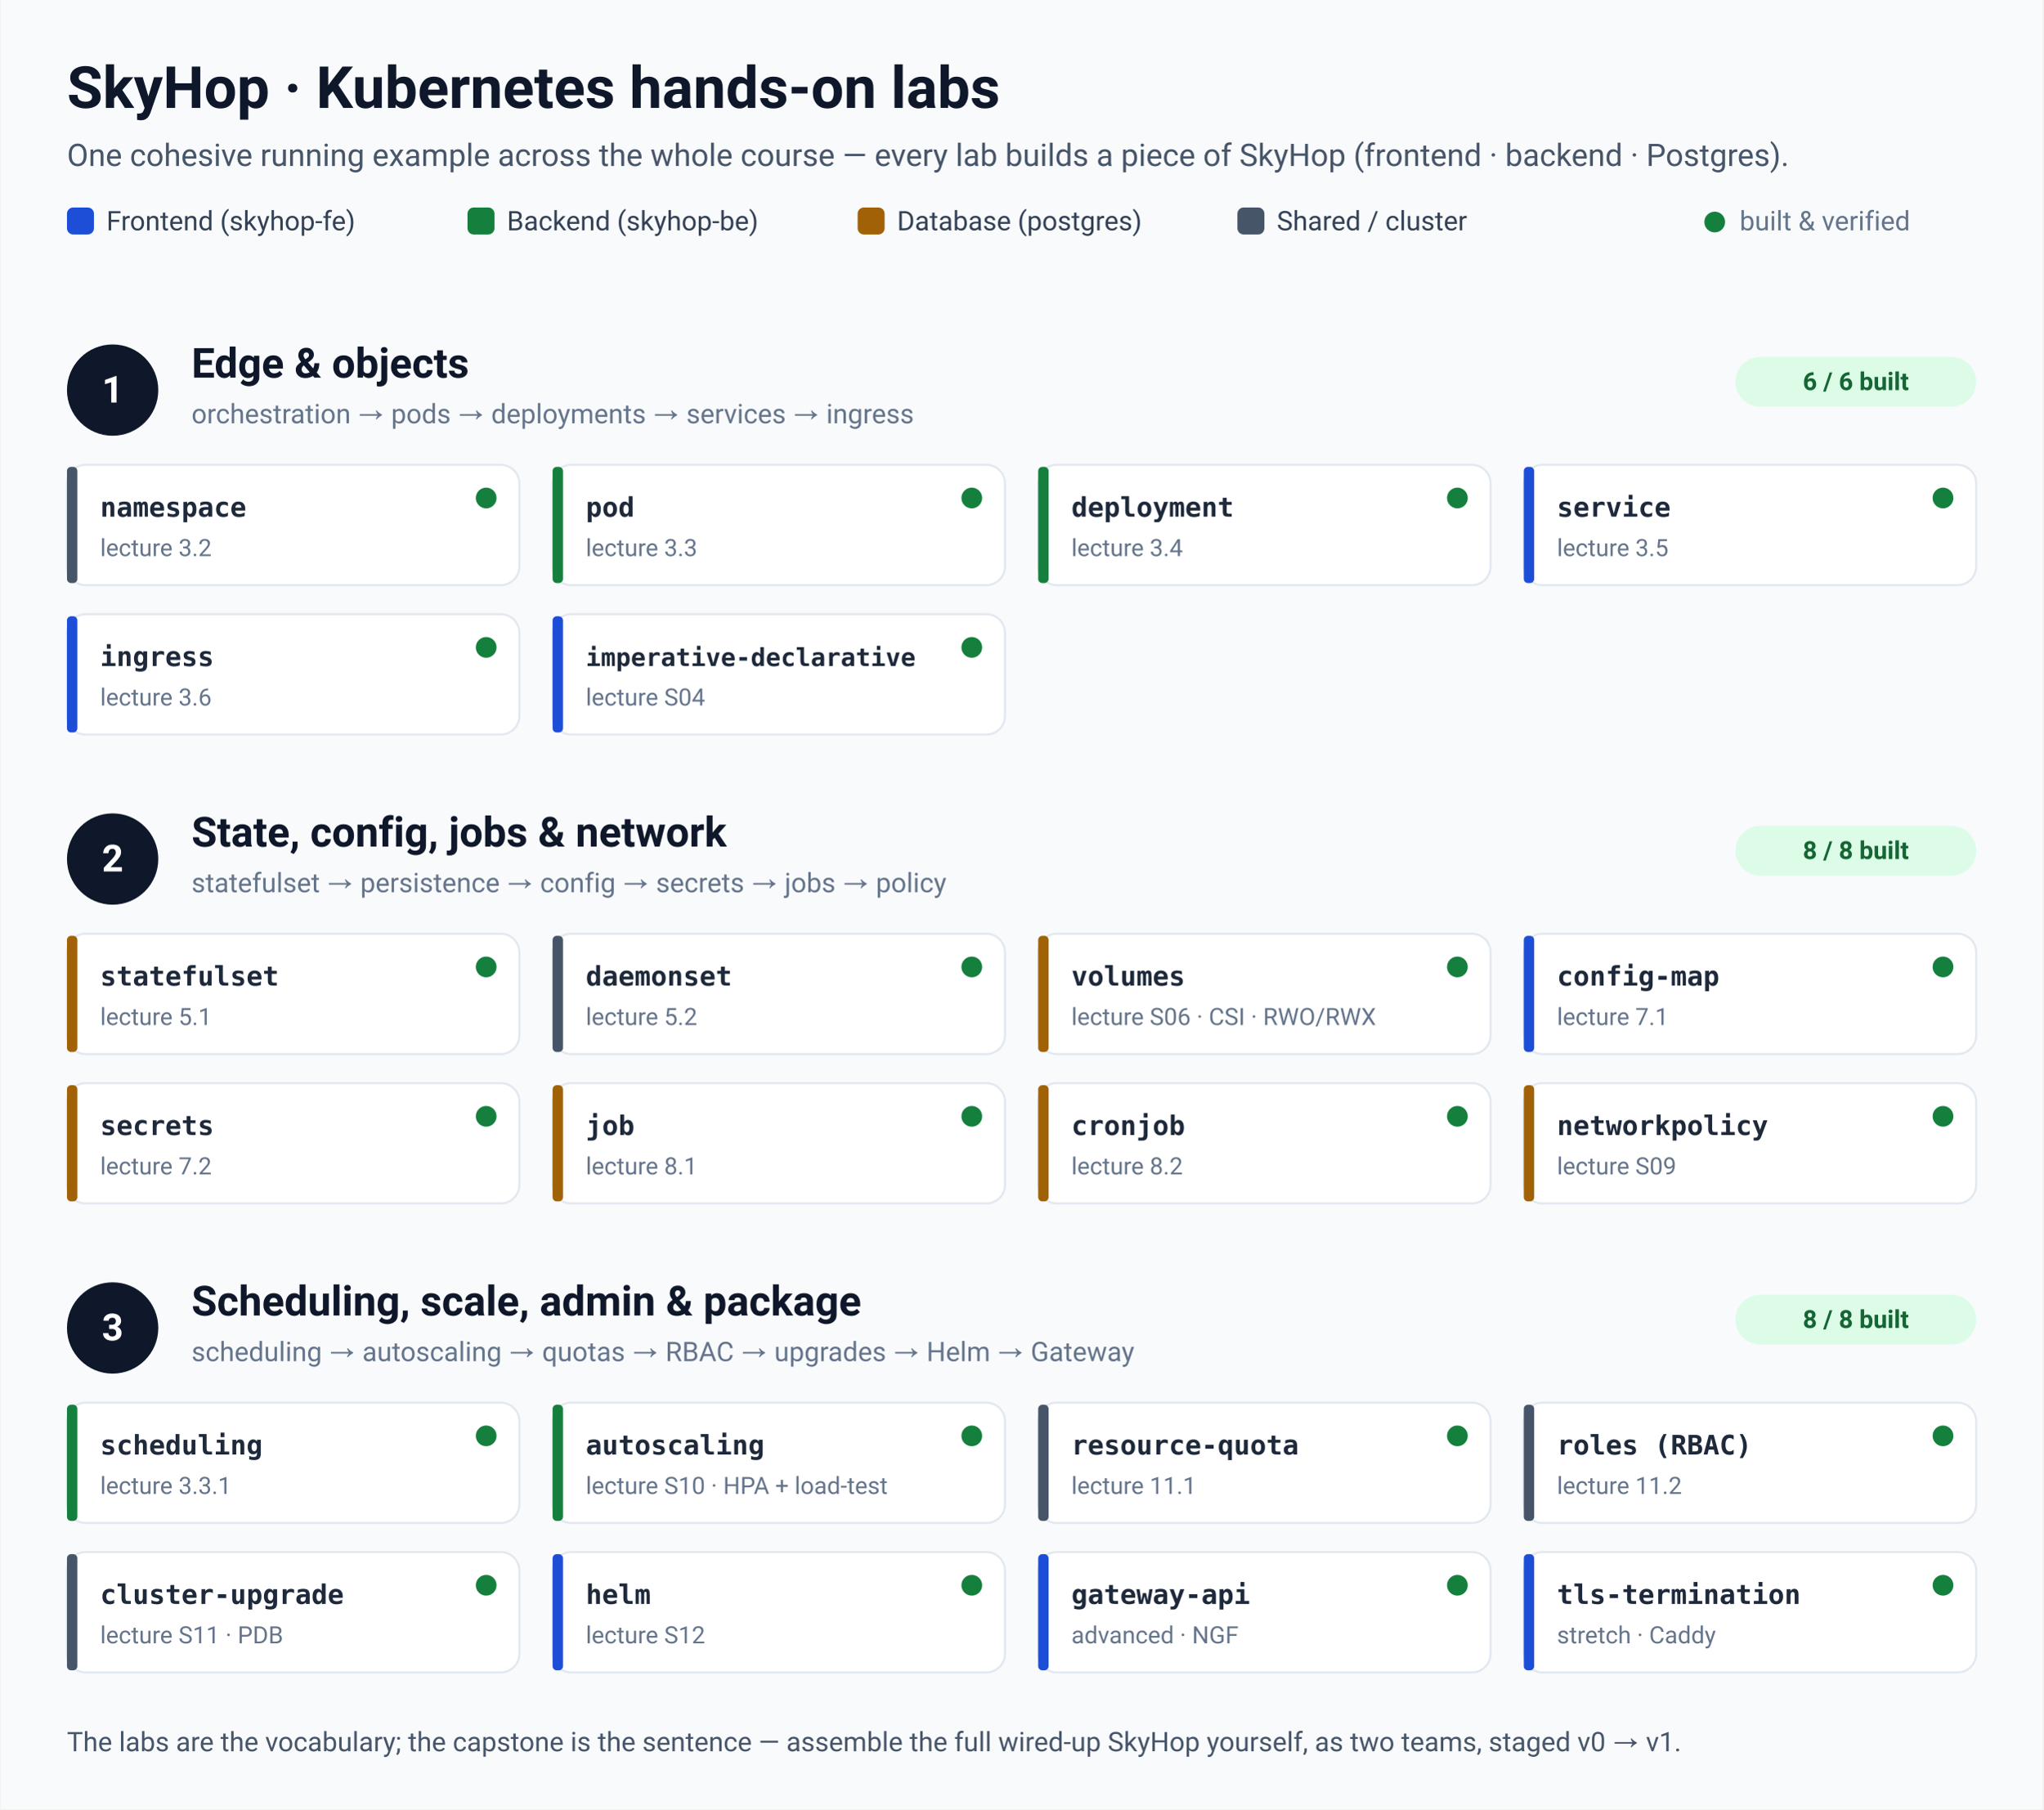
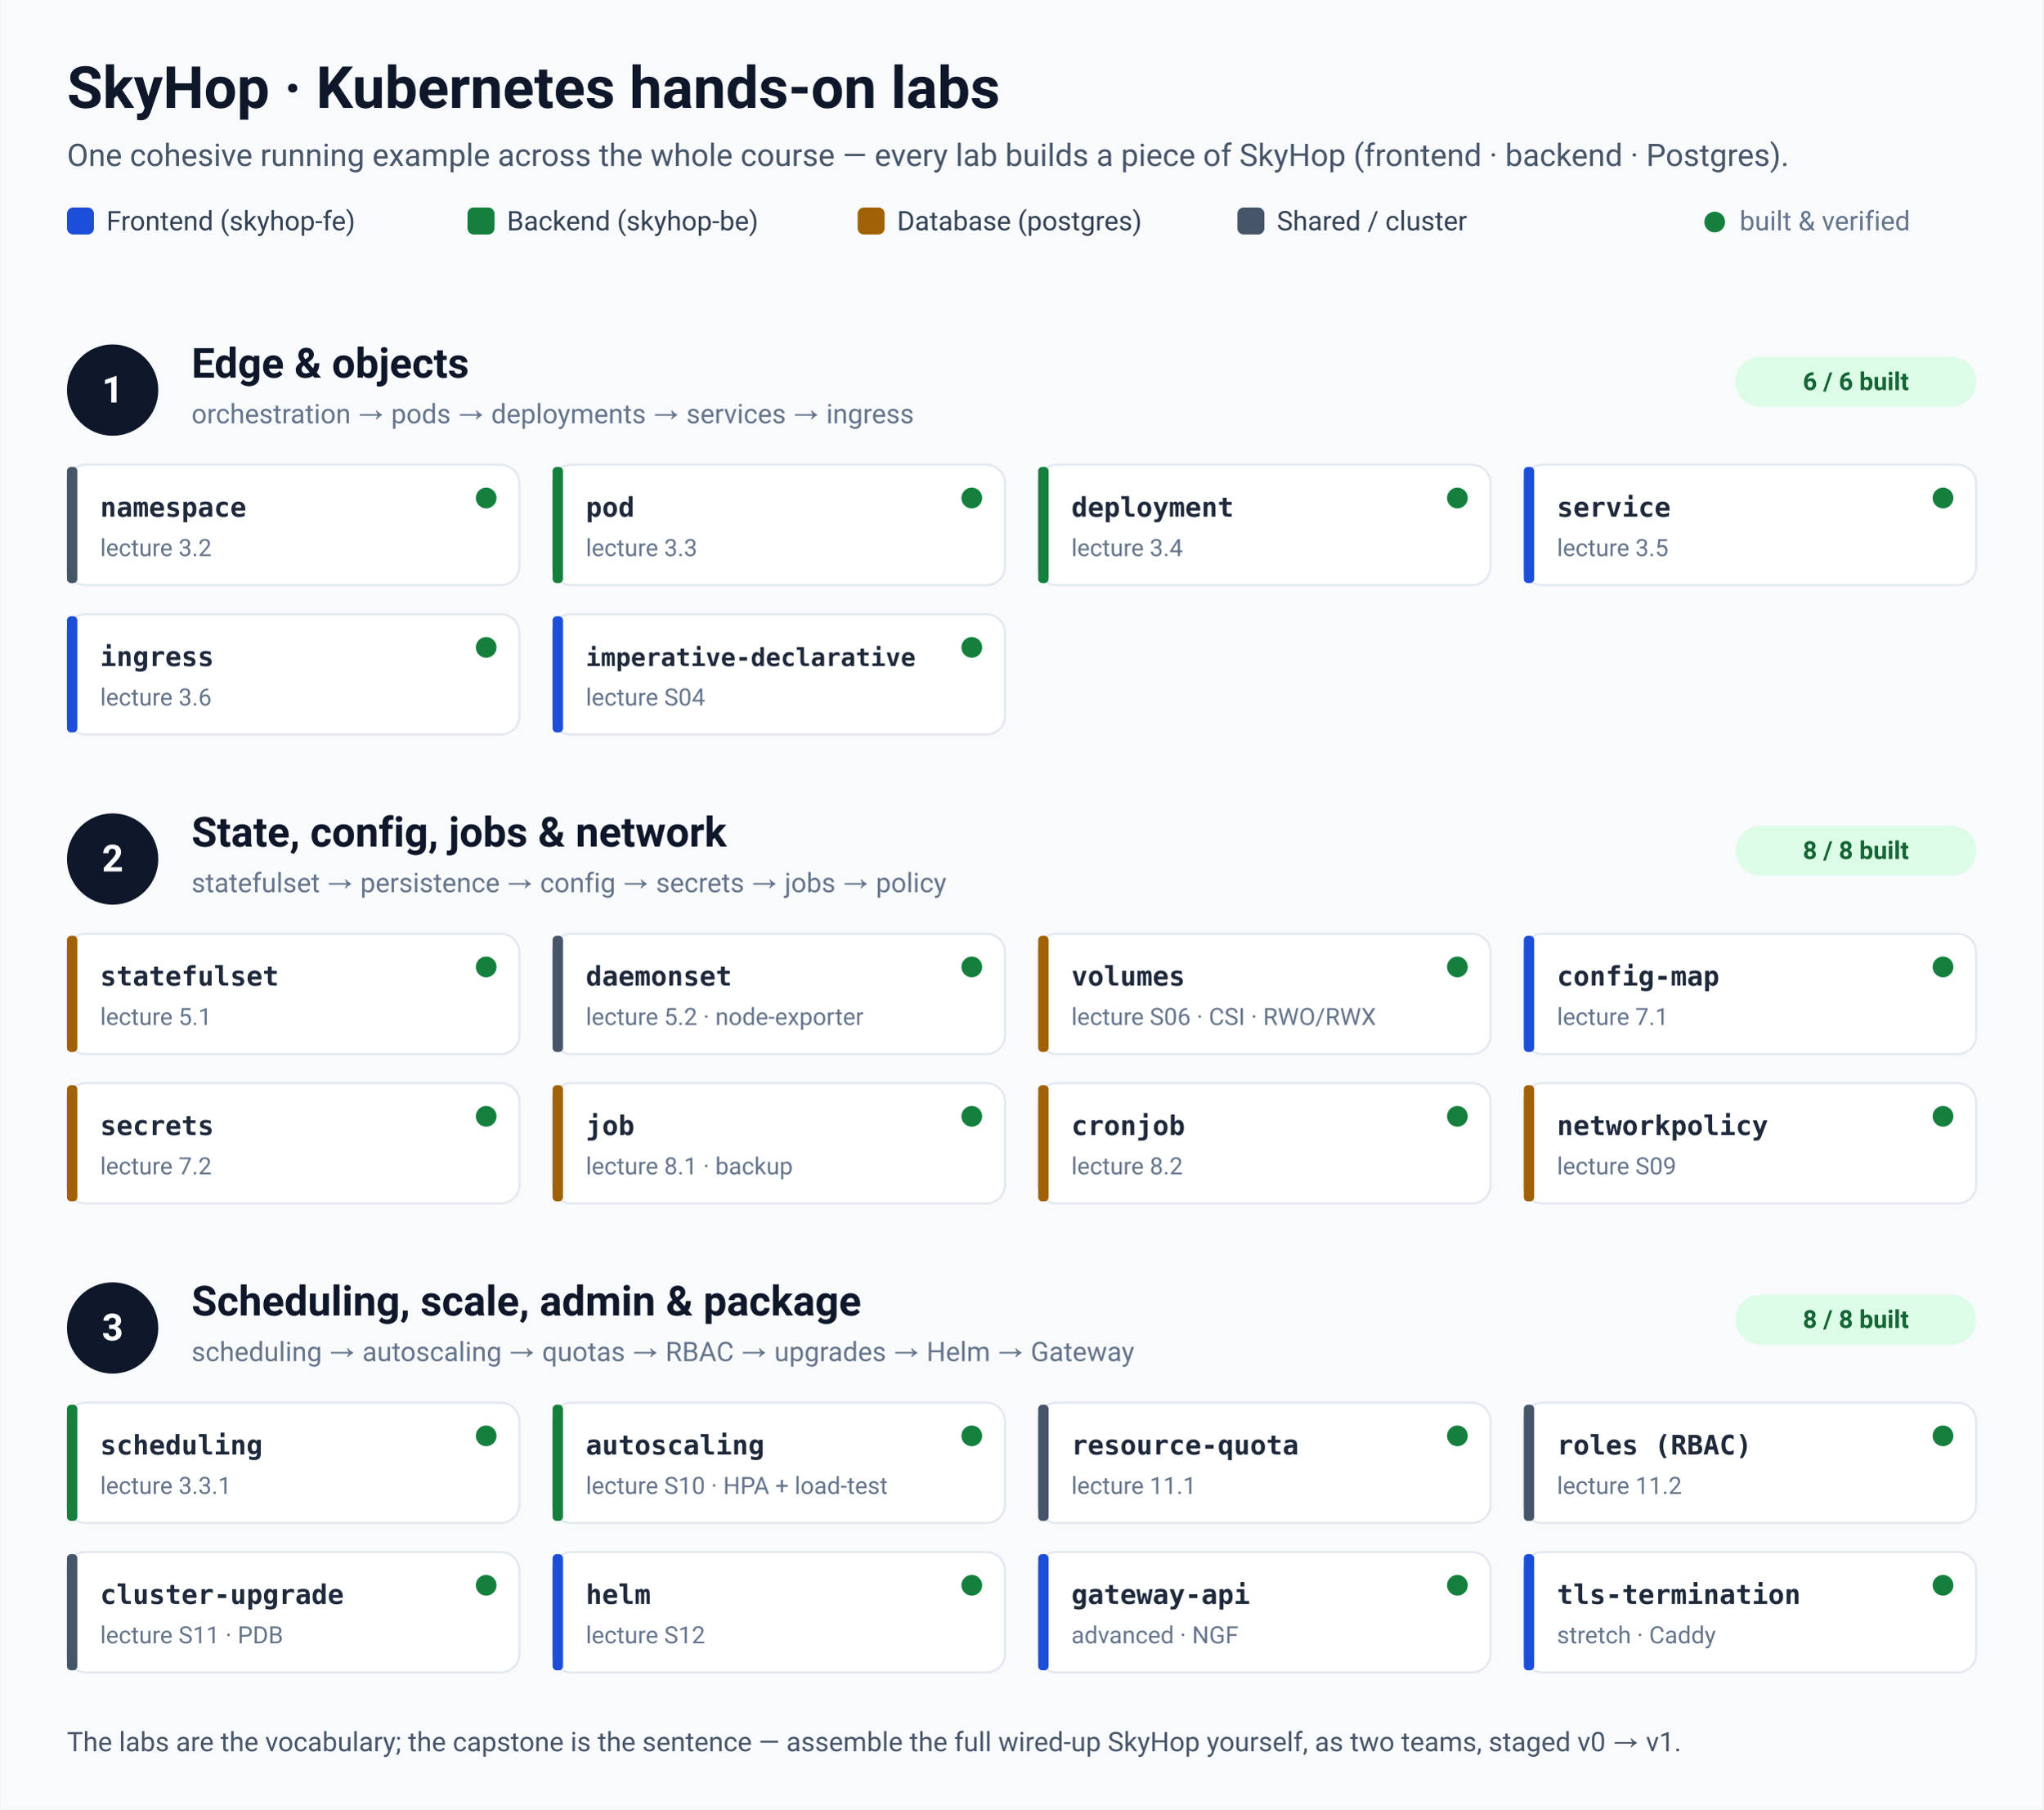
<svg xmlns="http://www.w3.org/2000/svg" width="1181" height="1046" viewBox="0 0 984 872" font-family="system-ui, -apple-system, Segoe UI, Roboto, Helvetica, Arial, sans-serif">
  <rect x="0" y="0" width="984" height="872" fill="#f8fafc" />
  <text x="32" y="52" font-size="28" font-weight="700" fill="#0f172a">SkyHop · Kubernetes hands-on labs</text>
  <text x="32" y="80" font-size="15" fill="#475569">One cohesive running example across the whole course — every lab builds a piece of SkyHop (frontend · backend · Postgres).</text>
  <rect x="32" y="100" width="13" height="13" rx="3" fill="#1d4ed8" />
  <text x="51" y="111" font-size="13" fill="#334155">Frontend (skyhop-fe)</text>
  <rect x="225" y="100" width="13" height="13" rx="3" fill="#15803d" />
  <text x="244" y="111" font-size="13" fill="#334155">Backend (skyhop-be)</text>
  <rect x="413" y="100" width="13" height="13" rx="3" fill="#a16207" />
  <text x="432" y="111" font-size="13" fill="#334155">Database (postgres)</text>
  <rect x="596" y="100" width="13" height="13" rx="3" fill="#475569" />
  <text x="615" y="111" font-size="13" fill="#334155">Shared / cluster</text>
  <circle cx="826" cy="107" r="5" fill="#15803d" />
  <text x="838" y="111" font-size="13" fill="#64748b">built &amp; verified</text>
  <circle cx="54" cy="188" r="22" fill="#0f172a" />
  <text x="54" y="194" font-size="18" font-weight="700" fill="#ffffff" text-anchor="middle">1</text>
  <text x="92" y="182" font-size="20" font-weight="700" fill="#0f172a">Edge &amp; objects</text>
  <text x="92" y="204" font-size="13" fill="#64748b">orchestration → pods → deployments → services → ingress</text>
  <rect x="836" y="172" width="116" height="24" rx="12" fill="#dcfce7" />
  <text x="894" y="188" font-size="12" font-weight="600" fill="#166534" text-anchor="middle">6 / 6 built</text>
  <g>
    <rect x="32" y="224" width="218" height="58" rx="9" fill="#ffffff" stroke="#e2e8f0" />
    <rect x="32" y="225" width="5" height="56" rx="2" fill="#475569" />
    <circle cx="234" cy="240" r="5" fill="#15803d" />
    <text x="48" y="249" font-family="ui-monospace, Menlo, monospace" font-size="13" font-weight="700" fill="#1e293b">namespace</text>
    <text x="48" y="268" font-size="11.5" fill="#64748b">lecture 3.2</text>
    <rect x="266" y="224" width="218" height="58" rx="9" fill="#ffffff" stroke="#e2e8f0" />
    <rect x="266" y="225" width="5" height="56" rx="2" fill="#15803d" />
    <circle cx="468" cy="240" r="5" fill="#15803d" />
    <text x="282" y="249" font-family="ui-monospace, Menlo, monospace" font-size="13" font-weight="700" fill="#1e293b">pod</text>
    <text x="282" y="268" font-size="11.5" fill="#64748b">lecture 3.3</text>
    <rect x="500" y="224" width="218" height="58" rx="9" fill="#ffffff" stroke="#e2e8f0" />
    <rect x="500" y="225" width="5" height="56" rx="2" fill="#15803d" />
    <circle cx="702" cy="240" r="5" fill="#15803d" />
    <text x="516" y="249" font-family="ui-monospace, Menlo, monospace" font-size="13" font-weight="700" fill="#1e293b">deployment</text>
    <text x="516" y="268" font-size="11.5" fill="#64748b">lecture 3.4</text>
    <rect x="734" y="224" width="218" height="58" rx="9" fill="#ffffff" stroke="#e2e8f0" />
    <rect x="734" y="225" width="5" height="56" rx="2" fill="#1d4ed8" />
    <circle cx="936" cy="240" r="5" fill="#15803d" />
    <text x="750" y="249" font-family="ui-monospace, Menlo, monospace" font-size="13" font-weight="700" fill="#1e293b">service</text>
    <text x="750" y="268" font-size="11.5" fill="#64748b">lecture 3.5</text>
    <rect x="32" y="296" width="218" height="58" rx="9" fill="#ffffff" stroke="#e2e8f0" />
    <rect x="32" y="297" width="5" height="56" rx="2" fill="#1d4ed8" />
    <circle cx="234" cy="312" r="5" fill="#15803d" />
    <text x="48" y="321" font-family="ui-monospace, Menlo, monospace" font-size="13" font-weight="700" fill="#1e293b">ingress</text>
    <text x="48" y="340" font-size="11.5" fill="#64748b">lecture 3.6</text>
    <rect x="266" y="296" width="218" height="58" rx="9" fill="#ffffff" stroke="#e2e8f0" />
    <rect x="266" y="297" width="5" height="56" rx="2" fill="#1d4ed8" />
    <circle cx="468" cy="312" r="5" fill="#15803d" />
    <text x="282" y="321" font-family="ui-monospace, Menlo, monospace" font-size="12" font-weight="700" fill="#1e293b">imperative-declarative</text>
    <text x="282" y="340" font-size="11.5" fill="#64748b">lecture S04</text>
  </g>
  <circle cx="54" cy="414" r="22" fill="#0f172a" />
  <text x="54" y="420" font-size="18" font-weight="700" fill="#ffffff" text-anchor="middle">2</text>
  <text x="92" y="408" font-size="20" font-weight="700" fill="#0f172a">State, config, jobs &amp; network</text>
  <text x="92" y="430" font-size="13" fill="#64748b">statefulset → persistence → config → secrets → jobs → policy</text>
  <rect x="836" y="398" width="116" height="24" rx="12" fill="#dcfce7" />
  <text x="894" y="414" font-size="12" font-weight="600" fill="#166534" text-anchor="middle">8 / 8 built</text>
  <g>
    <rect x="32" y="450" width="218" height="58" rx="9" fill="#ffffff" stroke="#e2e8f0" />
    <rect x="32" y="451" width="5" height="56" rx="2" fill="#a16207" />
    <circle cx="234" cy="466" r="5" fill="#15803d" />
    <text x="48" y="475" font-family="ui-monospace, Menlo, monospace" font-size="13" font-weight="700" fill="#1e293b">statefulset</text>
    <text x="48" y="494" font-size="11.5" fill="#64748b">lecture 5.1</text>
    <rect x="266" y="450" width="218" height="58" rx="9" fill="#ffffff" stroke="#e2e8f0" />
    <rect x="266" y="451" width="5" height="56" rx="2" fill="#475569" />
    <circle cx="468" cy="466" r="5" fill="#15803d" />
    <text x="282" y="475" font-family="ui-monospace, Menlo, monospace" font-size="13" font-weight="700" fill="#1e293b">daemonset</text>
-     <text x="282" y="494" font-size="11.5" fill="#64748b">lecture 5.2</text>
+     <text x="282" y="494" font-size="11.5" fill="#64748b">lecture 5.2 · node-exporter</text>
    <rect x="500" y="450" width="218" height="58" rx="9" fill="#ffffff" stroke="#e2e8f0" />
    <rect x="500" y="451" width="5" height="56" rx="2" fill="#a16207" />
    <circle cx="702" cy="466" r="5" fill="#15803d" />
    <text x="516" y="475" font-family="ui-monospace, Menlo, monospace" font-size="13" font-weight="700" fill="#1e293b">volumes</text>
    <text x="516" y="494" font-size="11.5" fill="#64748b">lecture S06 · CSI · RWO/RWX</text>
    <rect x="734" y="450" width="218" height="58" rx="9" fill="#ffffff" stroke="#e2e8f0" />
    <rect x="734" y="451" width="5" height="56" rx="2" fill="#1d4ed8" />
    <circle cx="936" cy="466" r="5" fill="#15803d" />
    <text x="750" y="475" font-family="ui-monospace, Menlo, monospace" font-size="13" font-weight="700" fill="#1e293b">config-map</text>
    <text x="750" y="494" font-size="11.5" fill="#64748b">lecture 7.1</text>
    <rect x="32" y="522" width="218" height="58" rx="9" fill="#ffffff" stroke="#e2e8f0" />
    <rect x="32" y="523" width="5" height="56" rx="2" fill="#a16207" />
    <circle cx="234" cy="538" r="5" fill="#15803d" />
    <text x="48" y="547" font-family="ui-monospace, Menlo, monospace" font-size="13" font-weight="700" fill="#1e293b">secrets</text>
    <text x="48" y="566" font-size="11.5" fill="#64748b">lecture 7.2</text>
    <rect x="266" y="522" width="218" height="58" rx="9" fill="#ffffff" stroke="#e2e8f0" />
    <rect x="266" y="523" width="5" height="56" rx="2" fill="#a16207" />
    <circle cx="468" cy="538" r="5" fill="#15803d" />
    <text x="282" y="547" font-family="ui-monospace, Menlo, monospace" font-size="13" font-weight="700" fill="#1e293b">job</text>
-     <text x="282" y="566" font-size="11.5" fill="#64748b">lecture 8.1</text>
+     <text x="282" y="566" font-size="11.5" fill="#64748b">lecture 8.1 · backup</text>
    <rect x="500" y="522" width="218" height="58" rx="9" fill="#ffffff" stroke="#e2e8f0" />
    <rect x="500" y="523" width="5" height="56" rx="2" fill="#a16207" />
    <circle cx="702" cy="538" r="5" fill="#15803d" />
    <text x="516" y="547" font-family="ui-monospace, Menlo, monospace" font-size="13" font-weight="700" fill="#1e293b">cronjob</text>
    <text x="516" y="566" font-size="11.5" fill="#64748b">lecture 8.2</text>
    <rect x="734" y="522" width="218" height="58" rx="9" fill="#ffffff" stroke="#e2e8f0" />
    <rect x="734" y="523" width="5" height="56" rx="2" fill="#a16207" />
    <circle cx="936" cy="538" r="5" fill="#15803d" />
    <text x="750" y="547" font-family="ui-monospace, Menlo, monospace" font-size="13" font-weight="700" fill="#1e293b">networkpolicy</text>
    <text x="750" y="566" font-size="11.5" fill="#64748b">lecture S09</text>
  </g>
  <circle cx="54" cy="640" r="22" fill="#0f172a" />
  <text x="54" y="646" font-size="18" font-weight="700" fill="#ffffff" text-anchor="middle">3</text>
  <text x="92" y="634" font-size="20" font-weight="700" fill="#0f172a">Scheduling, scale, admin &amp; package</text>
  <text x="92" y="656" font-size="13" fill="#64748b">scheduling → autoscaling → quotas → RBAC → upgrades → Helm → Gateway</text>
  <rect x="836" y="624" width="116" height="24" rx="12" fill="#dcfce7" />
  <text x="894" y="640" font-size="12" font-weight="600" fill="#166534" text-anchor="middle">8 / 8 built</text>
  <g>
    <rect x="32" y="676" width="218" height="58" rx="9" fill="#ffffff" stroke="#e2e8f0" />
    <rect x="32" y="677" width="5" height="56" rx="2" fill="#15803d" />
    <circle cx="234" cy="692" r="5" fill="#15803d" />
    <text x="48" y="701" font-family="ui-monospace, Menlo, monospace" font-size="13" font-weight="700" fill="#1e293b">scheduling</text>
    <text x="48" y="720" font-size="11.5" fill="#64748b">lecture 3.3.1</text>
    <rect x="266" y="676" width="218" height="58" rx="9" fill="#ffffff" stroke="#e2e8f0" />
    <rect x="266" y="677" width="5" height="56" rx="2" fill="#15803d" />
    <circle cx="468" cy="692" r="5" fill="#15803d" />
    <text x="282" y="701" font-family="ui-monospace, Menlo, monospace" font-size="13" font-weight="700" fill="#1e293b">autoscaling</text>
    <text x="282" y="720" font-size="11.5" fill="#64748b">lecture S10 · HPA + load-test</text>
    <rect x="500" y="676" width="218" height="58" rx="9" fill="#ffffff" stroke="#e2e8f0" />
    <rect x="500" y="677" width="5" height="56" rx="2" fill="#475569" />
    <circle cx="702" cy="692" r="5" fill="#15803d" />
    <text x="516" y="701" font-family="ui-monospace, Menlo, monospace" font-size="13" font-weight="700" fill="#1e293b">resource-quota</text>
    <text x="516" y="720" font-size="11.5" fill="#64748b">lecture 11.1</text>
    <rect x="734" y="676" width="218" height="58" rx="9" fill="#ffffff" stroke="#e2e8f0" />
    <rect x="734" y="677" width="5" height="56" rx="2" fill="#475569" />
    <circle cx="936" cy="692" r="5" fill="#15803d" />
    <text x="750" y="701" font-family="ui-monospace, Menlo, monospace" font-size="13" font-weight="700" fill="#1e293b">roles (RBAC)</text>
    <text x="750" y="720" font-size="11.5" fill="#64748b">lecture 11.2</text>
    <rect x="32" y="748" width="218" height="58" rx="9" fill="#ffffff" stroke="#e2e8f0" />
    <rect x="32" y="749" width="5" height="56" rx="2" fill="#475569" />
    <circle cx="234" cy="764" r="5" fill="#15803d" />
    <text x="48" y="773" font-family="ui-monospace, Menlo, monospace" font-size="13" font-weight="700" fill="#1e293b">cluster-upgrade</text>
    <text x="48" y="792" font-size="11.5" fill="#64748b">lecture S11 · PDB</text>
    <rect x="266" y="748" width="218" height="58" rx="9" fill="#ffffff" stroke="#e2e8f0" />
    <rect x="266" y="749" width="5" height="56" rx="2" fill="#1d4ed8" />
    <circle cx="468" cy="764" r="5" fill="#15803d" />
    <text x="282" y="773" font-family="ui-monospace, Menlo, monospace" font-size="13" font-weight="700" fill="#1e293b">helm</text>
    <text x="282" y="792" font-size="11.5" fill="#64748b">lecture S12</text>
    <rect x="500" y="748" width="218" height="58" rx="9" fill="#ffffff" stroke="#e2e8f0" />
    <rect x="500" y="749" width="5" height="56" rx="2" fill="#1d4ed8" />
    <circle cx="702" cy="764" r="5" fill="#15803d" />
    <text x="516" y="773" font-family="ui-monospace, Menlo, monospace" font-size="13" font-weight="700" fill="#1e293b">gateway-api</text>
    <text x="516" y="792" font-size="11.5" fill="#64748b">advanced · NGF</text>
    <rect x="734" y="748" width="218" height="58" rx="9" fill="#ffffff" stroke="#e2e8f0" />
    <rect x="734" y="749" width="5" height="56" rx="2" fill="#1d4ed8" />
    <circle cx="936" cy="764" r="5" fill="#15803d" />
    <text x="750" y="773" font-family="ui-monospace, Menlo, monospace" font-size="13" font-weight="700" fill="#1e293b">tls-termination</text>
    <text x="750" y="792" font-size="11.5" fill="#64748b">stretch · Caddy</text>
  </g>
  <text x="32" y="844" font-size="13" fill="#475569">The labs are the vocabulary; the capstone is the sentence — assemble the full wired-up SkyHop yourself, as two teams, staged v0 → v1.</text>
</svg>
